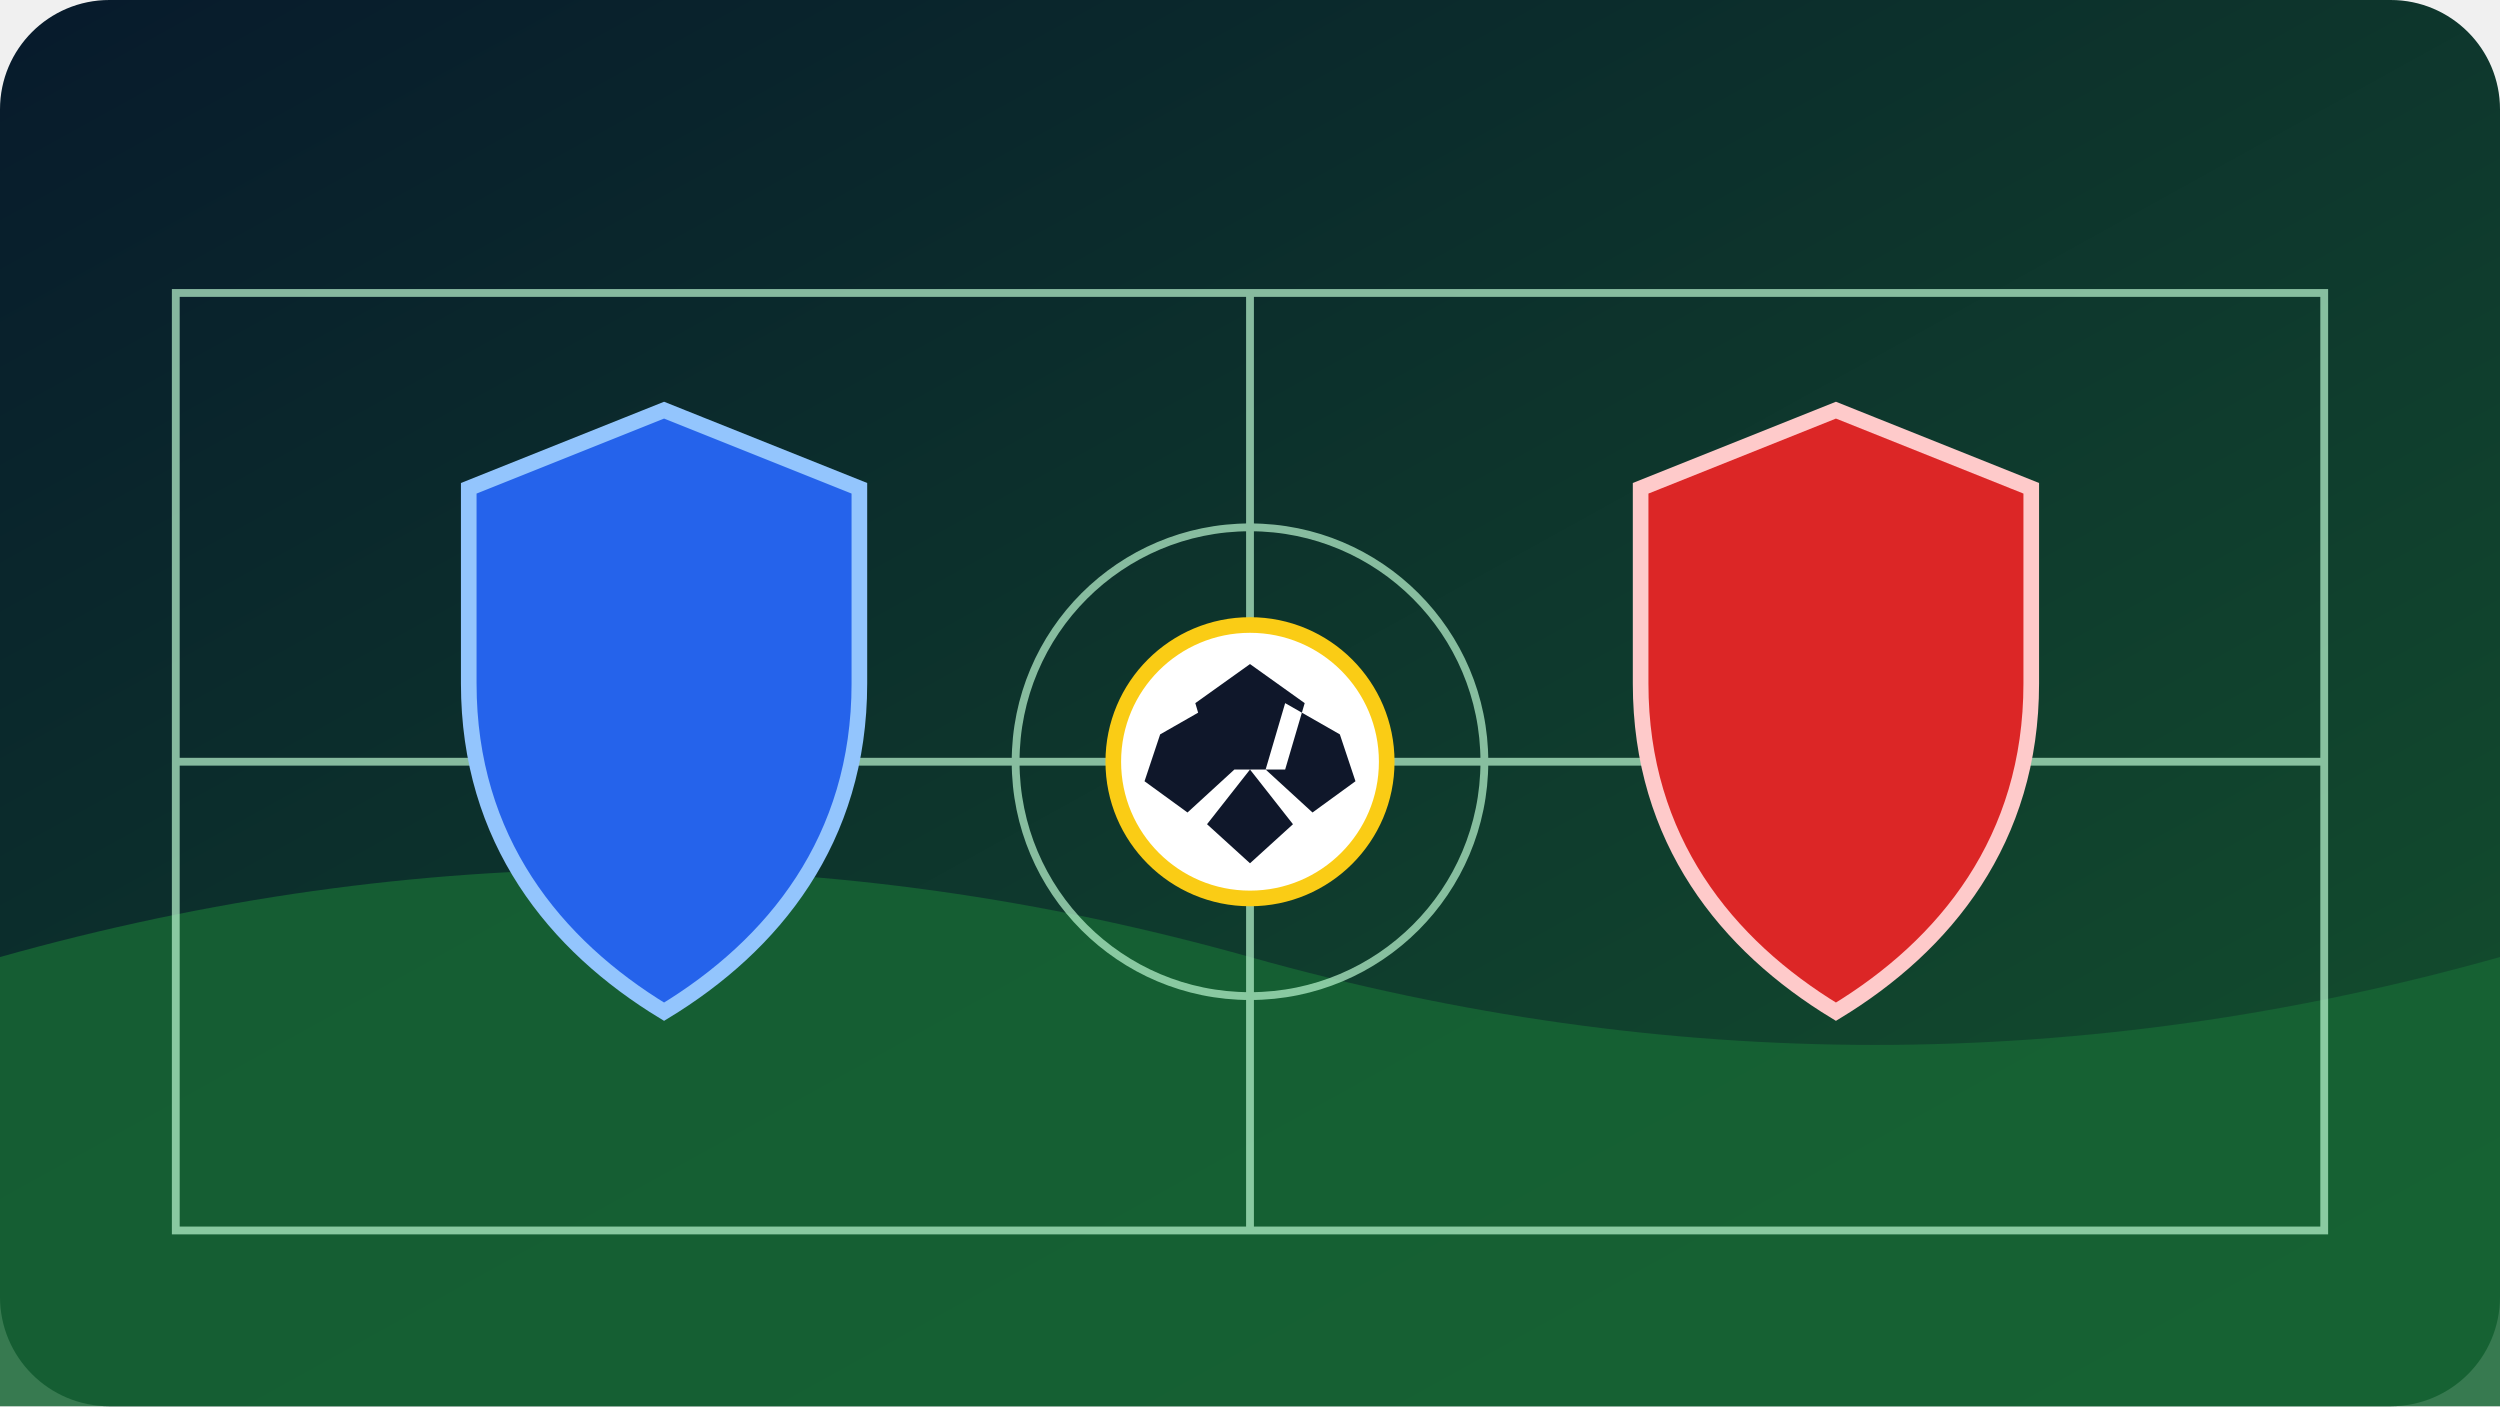
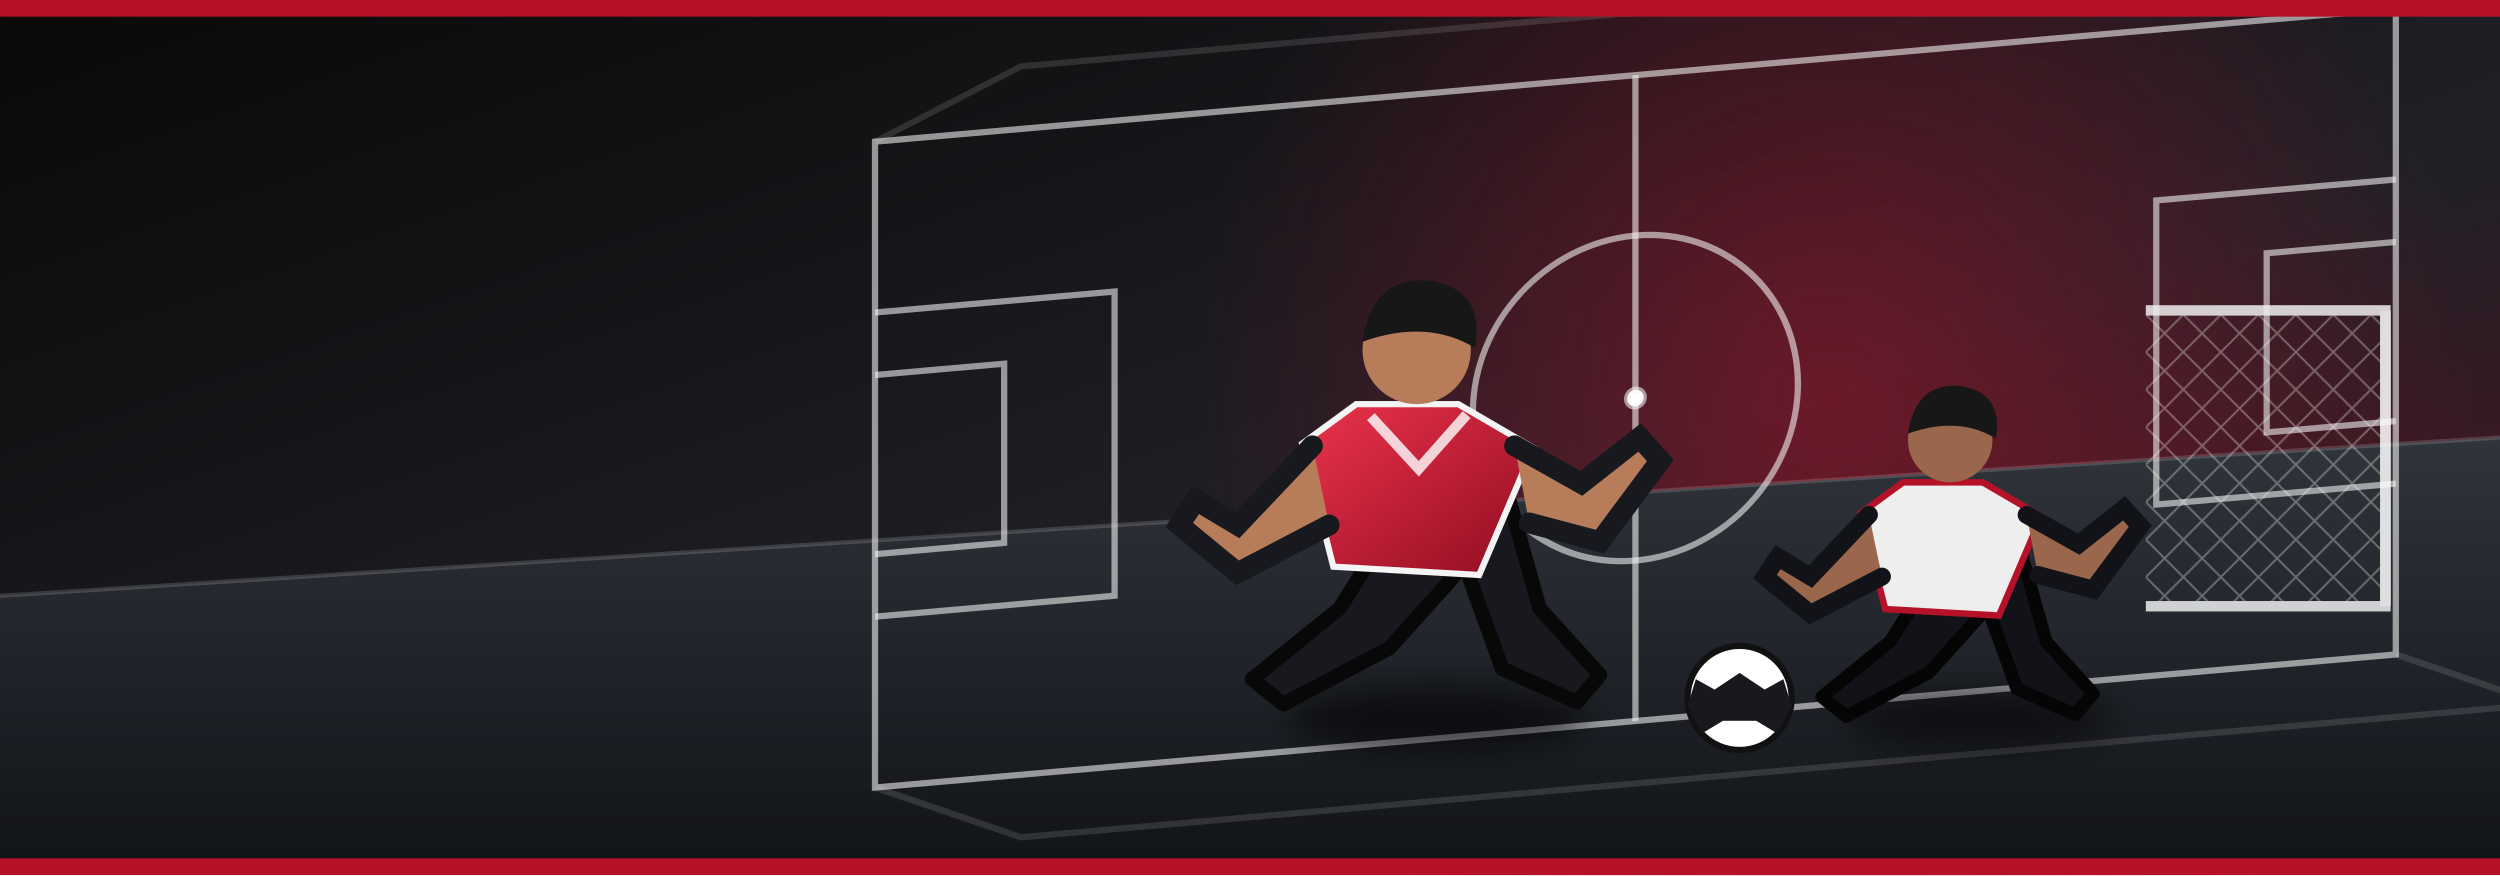
- <svg xmlns="http://www.w3.org/2000/svg" viewBox="0 0 640 360" role="img" aria-label="Equipos listos para competir">
+ <svg xmlns="http://www.w3.org/2000/svg" viewBox="0 0 1200 420" role="img" aria-label="Cancha de futsal con jugadores en acción">
  <defs>
    <linearGradient id="bg" x1="0" y1="0" x2="1" y2="1">
-       <stop stop-color="#071a2c" />
-       <stop offset="1" stop-color="#14532d" />
+       <stop stop-color="#090909" />
+       <stop offset=".58" stop-color="#202027" />
+       <stop offset="1" stop-color="#5b101c" />
    </linearGradient>
+     <linearGradient id="floor" x1="0" y1="0" x2="0" y2="1">
+       <stop stop-color="#30343b" />
+       <stop offset="1" stop-color="#111318" />
+     </linearGradient>
+     <linearGradient id="red" x1="0" y1="0" x2="1" y2="1">
+       <stop stop-color="#ed334d" />
+       <stop offset="1" stop-color="#8f0c20" />
+     </linearGradient>
+     <radialGradient id="glow">
+       <stop stop-color="#b5122a" stop-opacity=".5" />
+       <stop offset="1" stop-color="#b5122a" stop-opacity="0" />
+     </radialGradient>
+     <pattern id="net" width="18" height="18" patternUnits="userSpaceOnUse">
+       <path d="M0 0L18 18M18 0L0 18" stroke="#fff" stroke-opacity=".35" stroke-width="1" />
+     </pattern>
+     <filter id="shadow" x="-30%" y="-30%" width="160%" height="170%">
+       <feGaussianBlur stdDeviation="8" />
+     </filter>
  </defs>
-   <rect width="640" height="360" rx="28" fill="url(#bg)" />
-   <path d="M0 245Q160 200 320 245T640 245V360H0Z" fill="#166534" opacity=".85" />
-   <g stroke="#bbf7d0" stroke-width="2" fill="none" opacity=".7">
-     <path d="M45 75H595V315H45Z" />
-     <circle cx="320" cy="195" r="60" />
-     <path d="M320 75V315M45 195H595" />
+   <rect width="1200" height="420" fill="url(#bg)" />
+   <circle cx="880" cy="190" r="310" fill="url(#glow)" />
+   <path d="M0 286 1200 210V420H0Z" fill="url(#floor)" />
+   <path d="M0 286 1200 210" stroke="#fff" stroke-opacity=".15" stroke-width="2" />
+   <g transform="translate(420 38) skewY(-5)" fill="none" stroke="#f4f4f4" stroke-opacity=".58" stroke-width="3">
+     <path d="M0 30H730V340H0Z" />
+     <path d="M365 30V340" />
+     <ellipse cx="365" cy="185" rx="78" ry="78" />
+     <circle cx="365" cy="185" r="4" fill="#fff" />
+     <path d="M0 112H115V258H0M0 142H62V228H0M730 112H615V258H730M730 142H668V228H730" />
+     <path d="M0 30L70 0H800L730 30M0 340L70 370H800L730 340" opacity=".22" />
  </g>
-   <g>
-     <path d="M170 105 220 125v50c0 40-22 67-50 84-28-17-50-44-50-84v-50Z" fill="#2563eb" stroke="#93c5fd" stroke-width="4" />
-     <path d="M470 105 520 125v50c0 40-22 67-50 84-28-17-50-44-50-84v-50Z" fill="#dc2626" stroke="#fecaca" stroke-width="4" />
-     <circle cx="320" cy="195" r="35" fill="#fff" stroke="#facc15" stroke-width="4" />
-     <path d="m320 170 14 10-5 17h-18l-5-17Z M297 188l14-8 5 17-12 11-11-8Z M343 188l-14-8-5 17 12 11 11-8Z M309 211l11-14 11 14-11 10Z" fill="#0f172a" />
+   <g transform="translate(1030 115)" opacity=".85">
+     <path d="M0 34h115v142H0" fill="url(#net)" stroke="#eee" stroke-width="5" />
+     <path d="M115 34v142" stroke="#fff" stroke-width="5" />
  </g>
+   <ellipse cx="690" cy="345" rx="72" ry="16" fill="#000" opacity=".55" filter="url(#shadow)" />
+   <g transform="translate(685 160)">
+     <path d="M-8 78L-42 132 -84 166 -69 178 -18 151 18 111 36 161 72 177 83 164 54 132 38 75Z" fill="#17191e" stroke="#080808" stroke-width="7" stroke-linejoin="round" />
+     <path d="M-34 34L-60 53 -45 112 25 116 51 55 15 34Z" fill="url(#red)" stroke="#f4f4f4" stroke-width="3" />
+     <path d="M-27 40L-4 65 19 39" fill="none" stroke="#fff" stroke-opacity=".8" stroke-width="5" />
+     <circle cx="-5" cy="8" r="26" fill="#b77d5b" />
+     <path d="M-31 4Q-26 -29 3 -25Q28 -20 23 7Q0 -7 -31 4" fill="#171717" />
+     <path d="M-55 54L-91 92 -111 80 -119 92 -91 115 -47 92M42 54L74 72 102 50 112 61 83 100 49 91" fill="#b77d5b" stroke="#17191e" stroke-width="10" stroke-linecap="round" />
+   </g>
+   <ellipse cx="950" cy="345" rx="65" ry="14" fill="#000" opacity=".5" filter="url(#shadow)" />
+   <g transform="translate(940 205) scale(.78)">
+     <path d="M-8 78L-42 132 -84 166 -69 178 -18 151 18 111 36 161 72 177 83 164 54 132 38 75Z" fill="#111318" stroke="#050505" stroke-width="8" stroke-linejoin="round" />
+     <path d="M-34 34L-60 53 -45 112 25 116 51 55 15 34Z" fill="#eee" stroke="#b5122a" stroke-width="4" />
+     <circle cx="-5" cy="8" r="26" fill="#9b674c" />
+     <path d="M-31 4Q-26 -29 3 -25Q28 -20 23 7Q0 -7 -31 4" fill="#171717" />
+     <path d="M-55 54L-91 92 -111 80 -119 92 -91 115 -47 92M42 54L74 72 102 50 112 61 83 100 49 91" fill="#9b674c" stroke="#111318" stroke-width="11" stroke-linecap="round" />
+   </g>
+   <g transform="translate(835 335)">
+     <circle r="25" fill="#fff" stroke="#111" stroke-width="3" />
+     <path d="M0 -12L12 -4 8 11H-8L-12 -4Z M-21 -9L-12 -4 -8 11 -18 17 -25 4Z M21 -9L12 -4 8 11 18 17 25 4Z" fill="#17191e" />
+   </g>
+   <path d="M0 0H1200V8H0Z" fill="#b5122a" />
+   <path d="M0 412H1200V420H0Z" fill="#b5122a" />
</svg>
